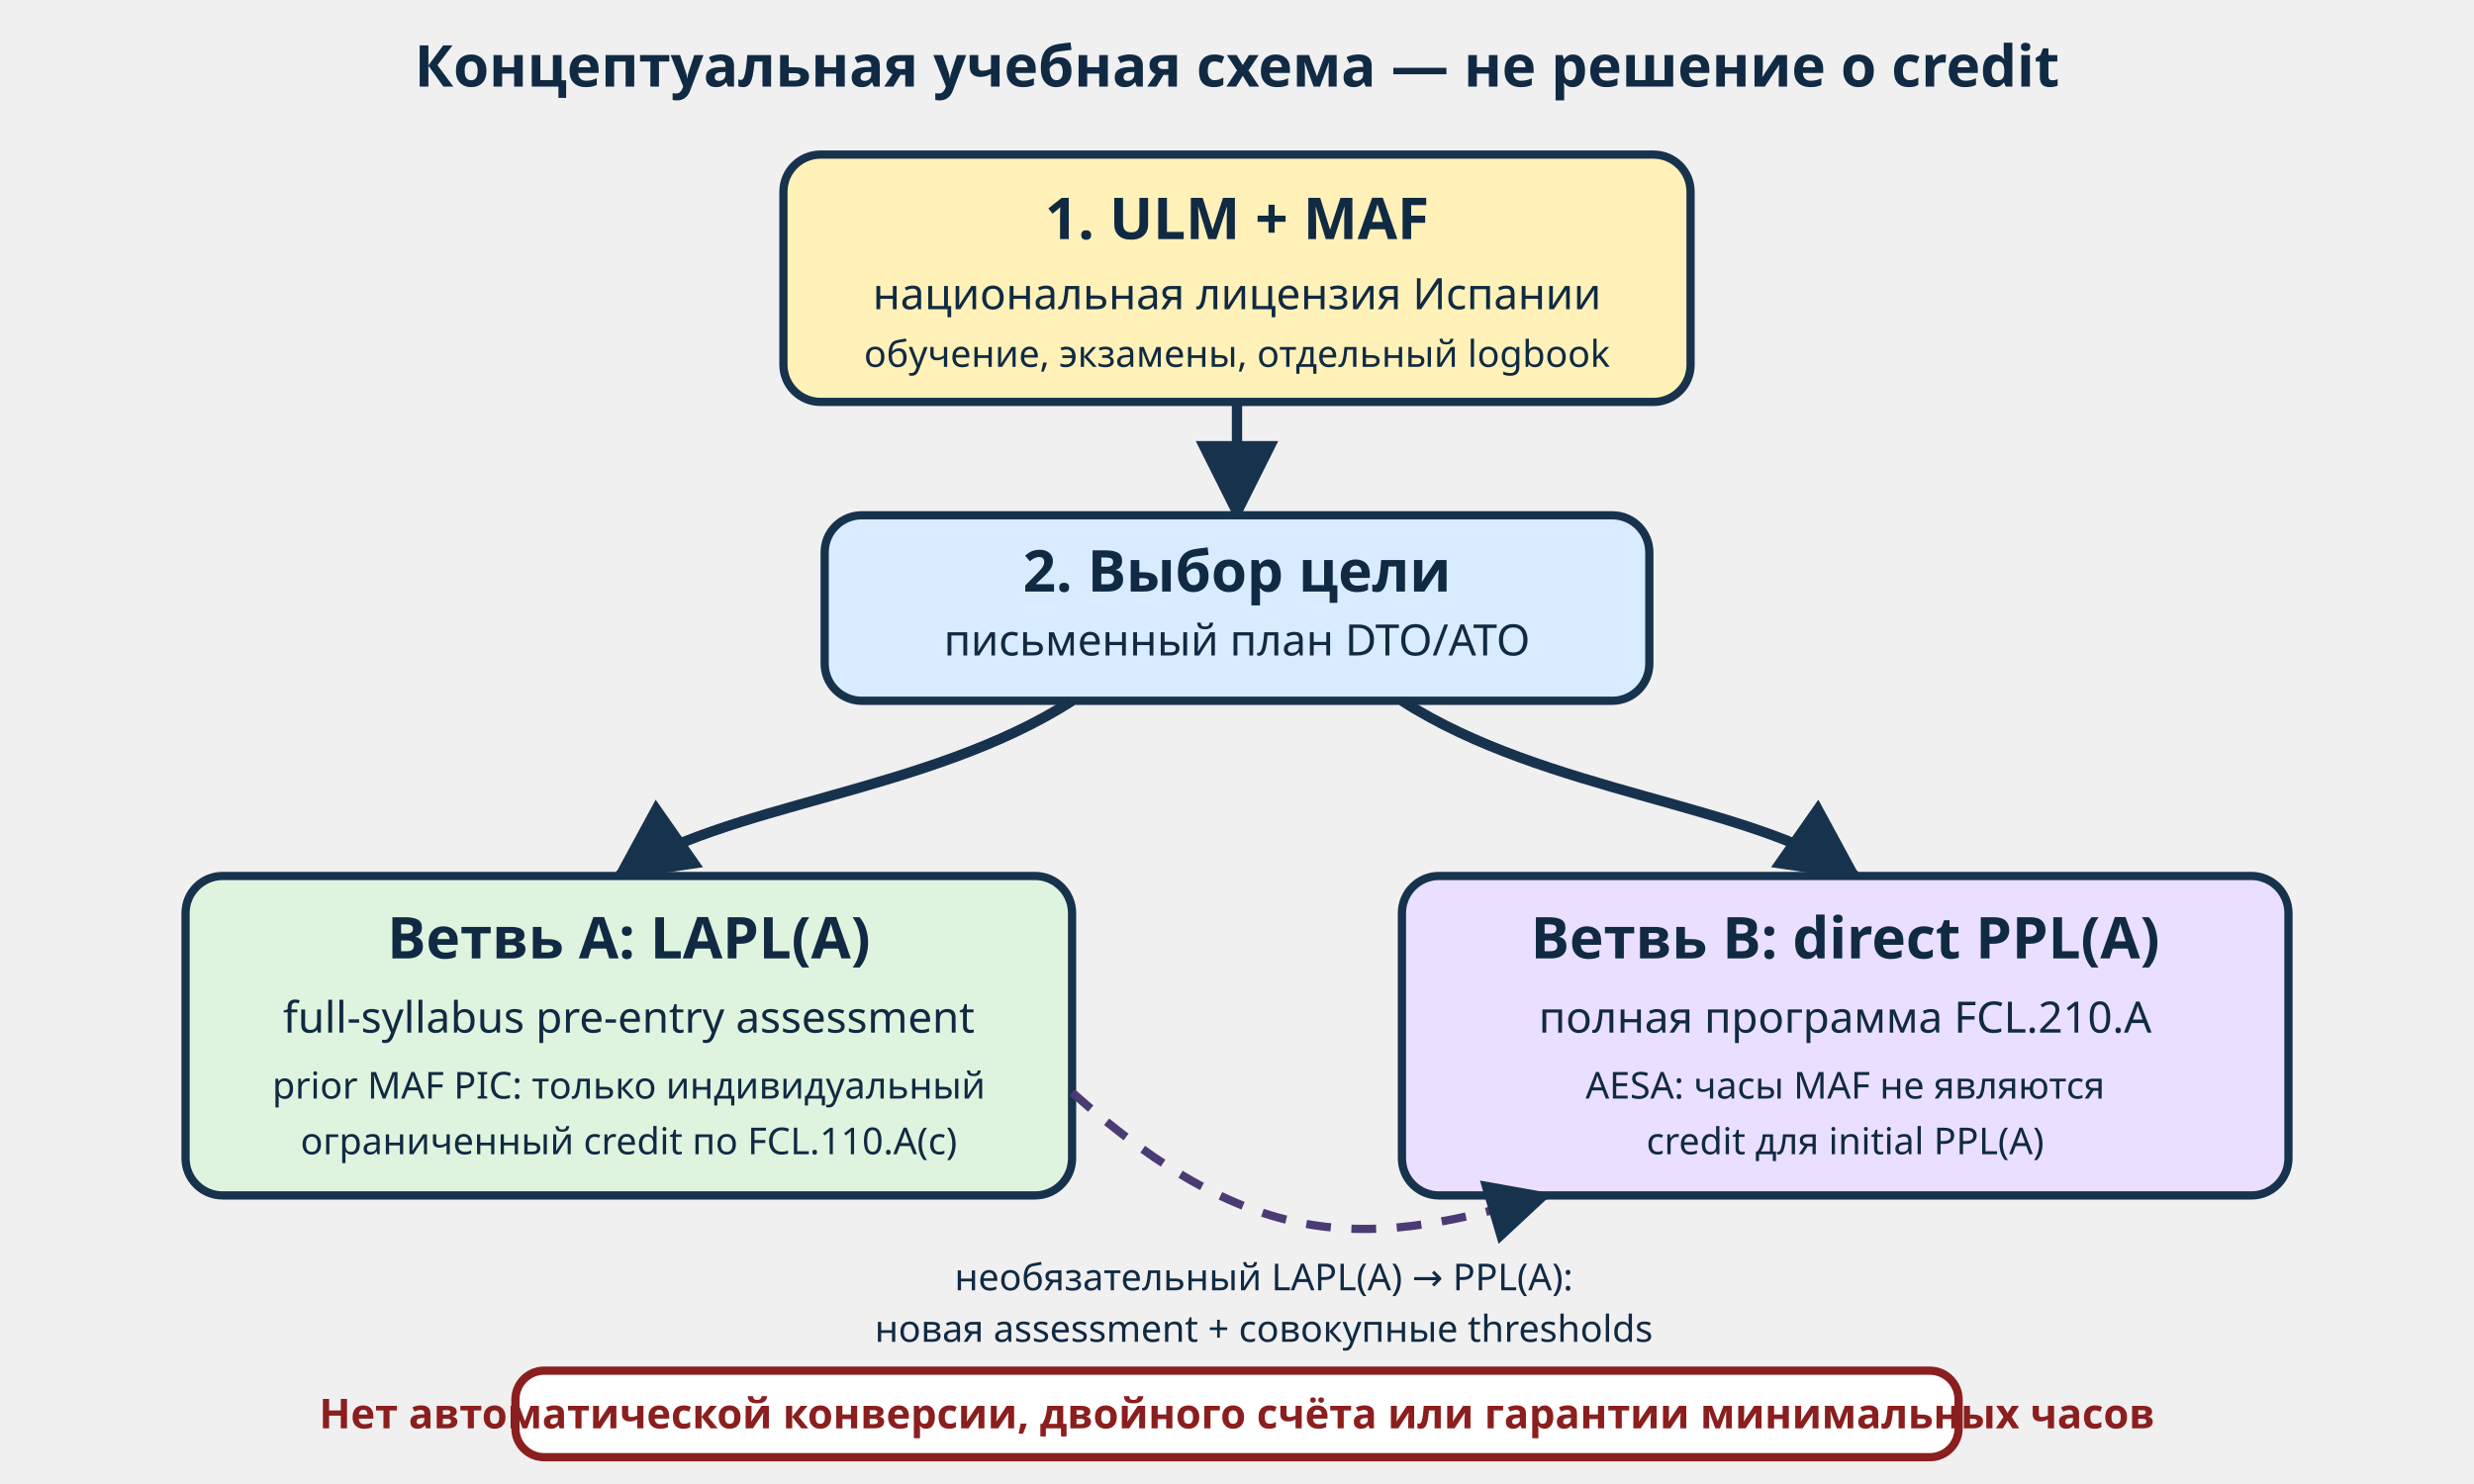
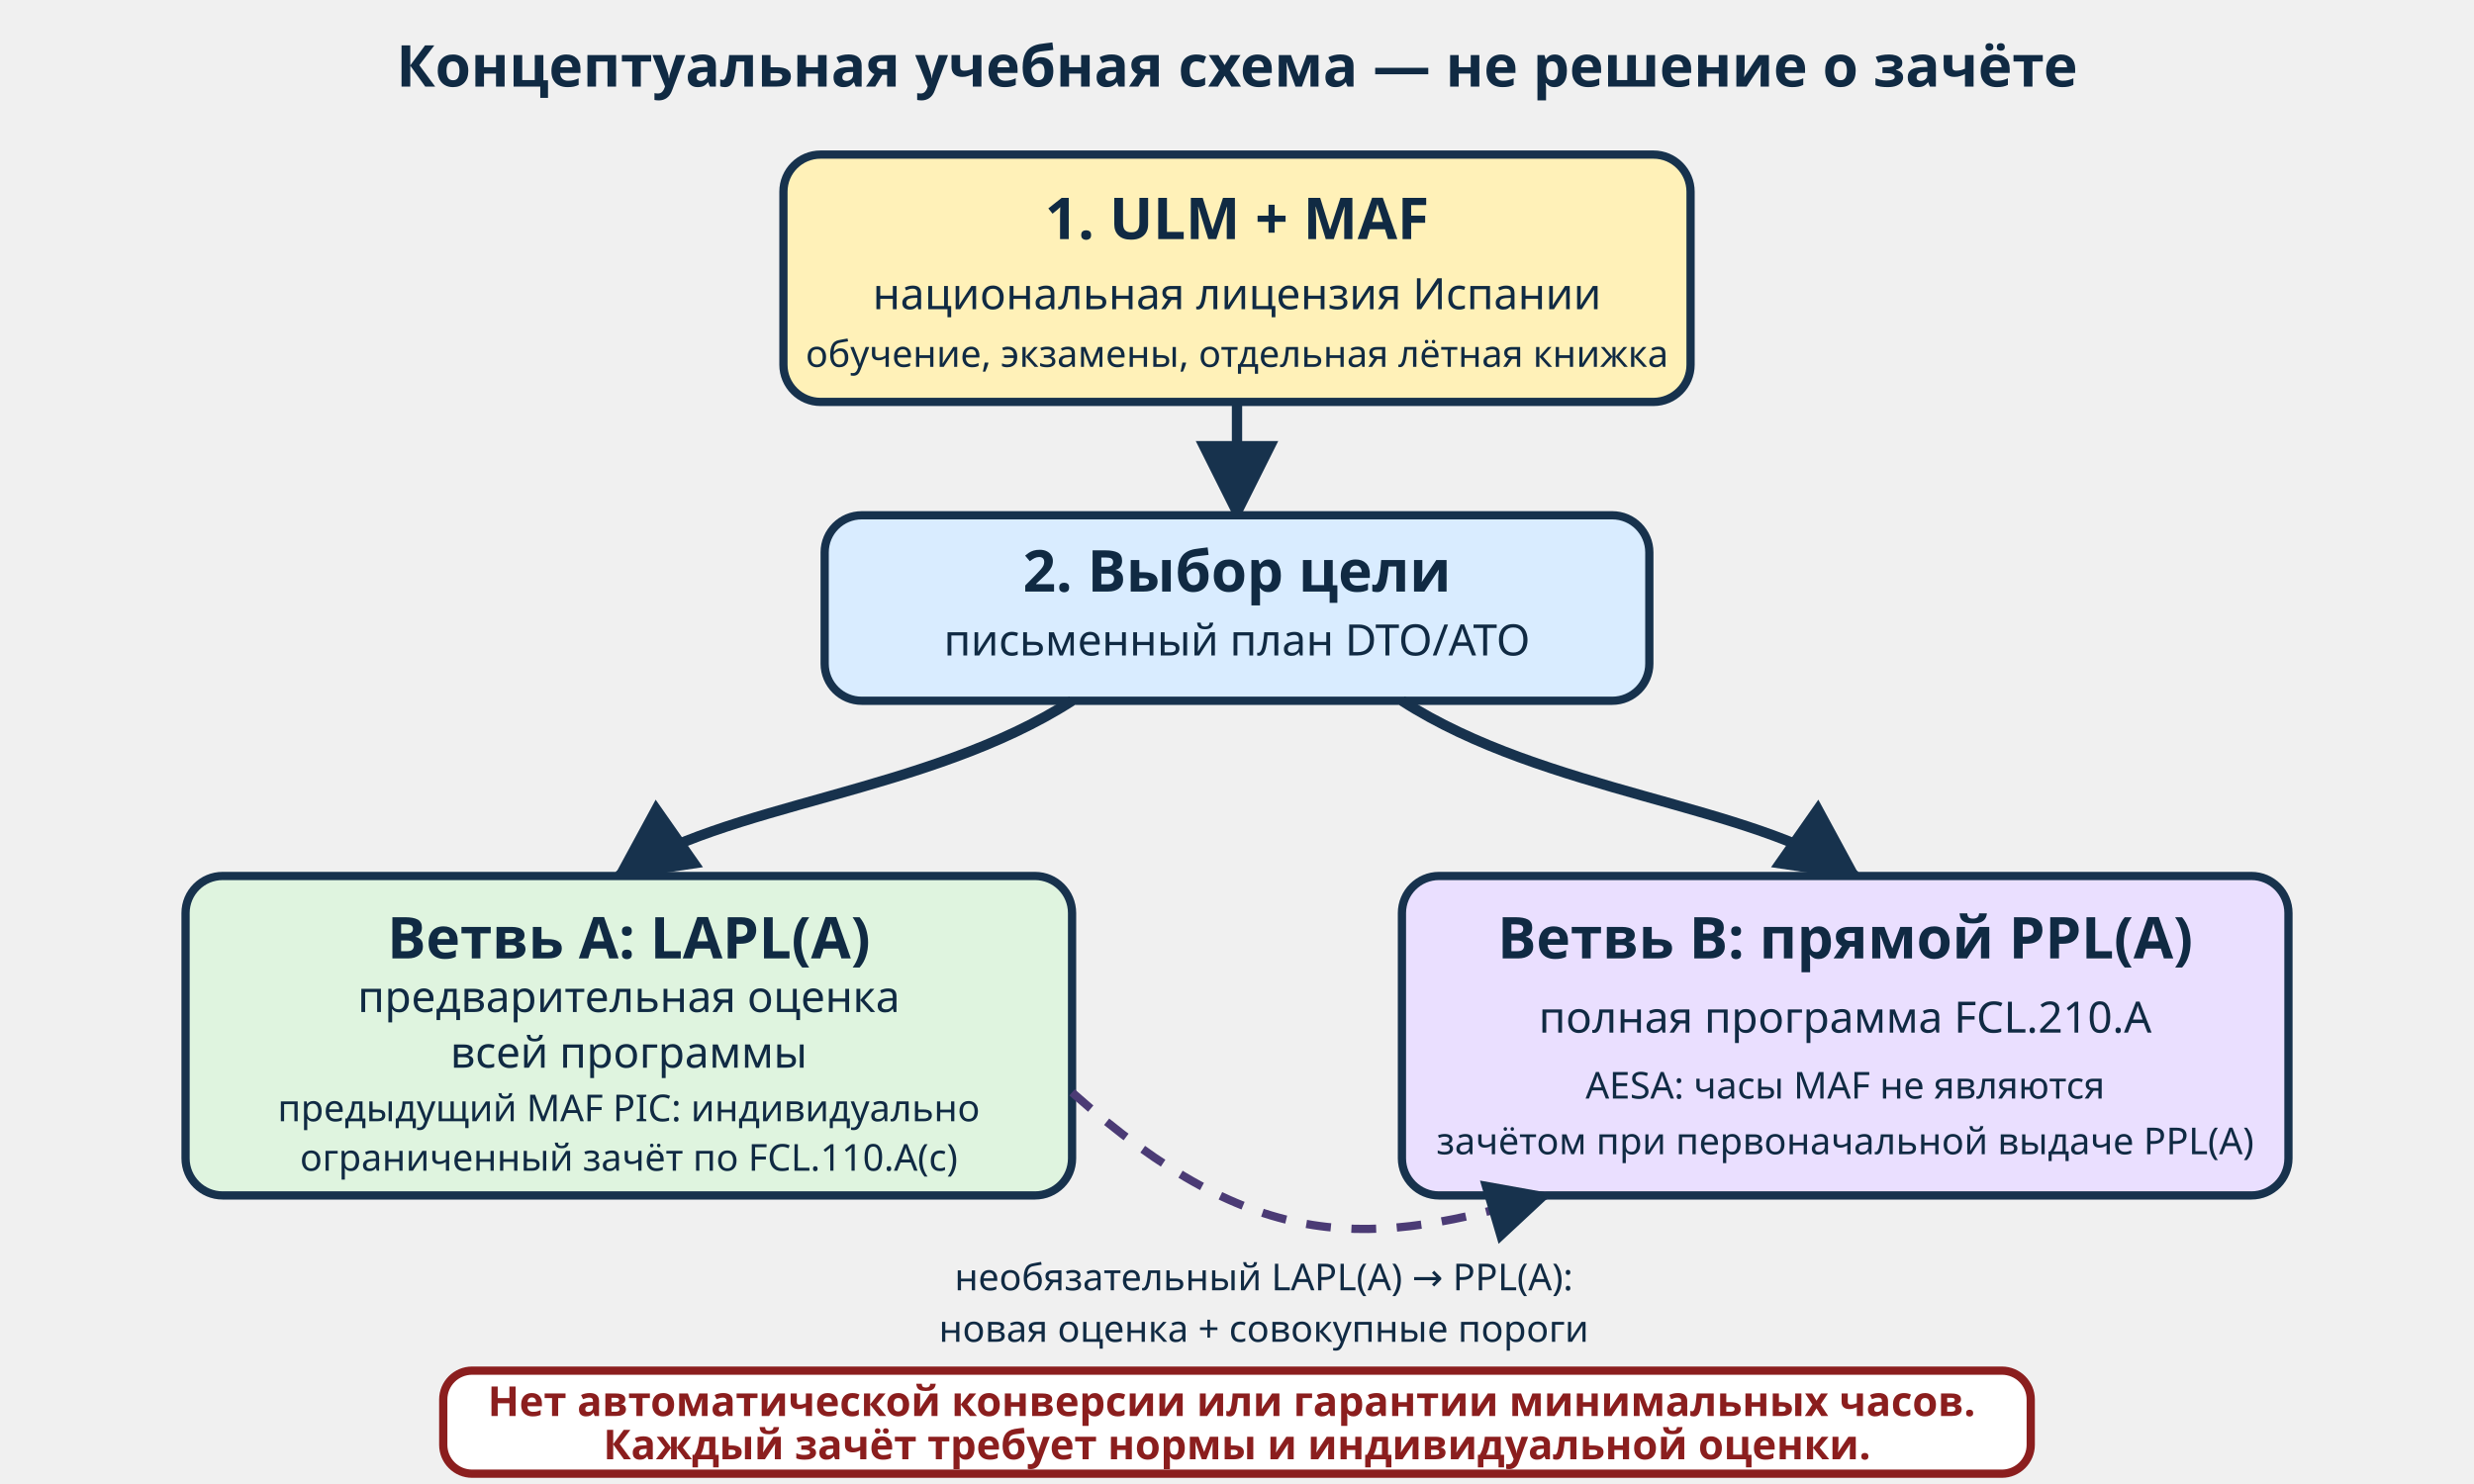
<svg xmlns="http://www.w3.org/2000/svg" viewBox="0 0 1200 720" role="img" aria-labelledby="roadmap-title roadmap-desc">
  <defs>
    <marker id="arrow" viewBox="0 0 10 10" refX="9" refY="5" markerWidth="8" markerHeight="8" orient="auto-start-reverse">
      <path d="M 0 0 L 10 5 L 0 10 z" fill="#17324d" />
    </marker>
    <style>
      .box { stroke: #17324d; stroke-width: 4; rx: 18; }
      .national { fill: #fff1b8; }
      .choice { fill: #d9ecff; }
      .lapl { fill: #dff4df; }
      .ppl { fill: #eadfff; }
      .warning { fill: #ffffff; stroke: #8b1e1e; stroke-width: 4; rx: 14; }
      .line { fill: none; stroke: #17324d; stroke-width: 5; marker-end: url(#arrow); }
      .dash { fill: none; stroke: #4b3b75; stroke-width: 4; stroke-dasharray: 12 10; marker-end: url(#arrow); }
      .title { font: 700 28px system-ui, sans-serif; fill: #102a43; text-anchor: middle; }
      .body { font: 21px system-ui, sans-serif; fill: #102a43; text-anchor: middle; }
      .small { font: 18px system-ui, sans-serif; fill: #102a43; text-anchor: middle; }
      .danger { font: 700 20px system-ui, sans-serif; fill: #8b1e1e; text-anchor: middle; }
    </style>
  </defs>
-   <text x="600" y="42" class="title">Концептуальная учебная схема — не решение о credit</text>
+   <text x="600" y="42" class="title">Концептуальная учебная схема — не решение о зачёте</text>
  <rect x="380" y="75" width="440" height="120" class="box national" />
  <text x="600" y="116" class="title">1. ULM + MAF</text>
  <text x="600" y="150" class="body">национальная лицензия Испании</text>
-   <text x="600" y="178" class="small">обучение, экзамены, отдельный logbook</text>
+   <text x="600" y="178" class="small">обучение, экзамены, отдельная лётная книжка</text>
  <path d="M 600 195 L 600 250" class="line" />
  <rect x="400" y="250" width="400" height="90" class="box choice" />
  <text x="600" y="287" class="title">2. Выбор цели</text>
  <text x="600" y="318" class="body">письменный план DTO/ATO</text>
  <path d="M 520 340 C 450 385 350 390 300 425" class="line" />
  <path d="M 680 340 C 750 385 850 390 900 425" class="line" />
  <rect x="90" y="425" width="430" height="155" class="box lapl" />
  <text x="305" y="465" class="title">Ветвь A: LAPL(A)</text>
-   <text x="305" y="501" class="body">full-syllabus pre-entry assessment</text>
-   <text x="305" y="533" class="small">prior MAF PIC: только индивидуальный</text>
-   <text x="305" y="560" class="small">ограниченный credit по FCL.110.A(c)</text>
+   <text x="305" y="491" class="body">предварительная оценка</text>
+   <text x="305" y="518" class="body">всей программы</text>
+   <text x="305" y="544" class="small">предыдущий MAF PIC: индивидуально</text>
+   <text x="305" y="568" class="small">ограниченный зачёт по FCL.110.A(c)</text>
  <rect x="680" y="425" width="430" height="155" class="box ppl" />
-   <text x="895" y="465" class="title">Ветвь B: direct PPL(A)</text>
+   <text x="895" y="465" class="title">Ветвь B: прямой PPL(A)</text>
  <text x="895" y="501" class="body">полная программа FCL.210.A</text>
  <text x="895" y="533" class="small">AESA: часы MAF не являются</text>
-   <text x="895" y="560" class="small">credit для initial PPL(A)</text>
+   <text x="895" y="560" class="small">зачётом при первоначальной выдаче PPL(A)</text>
  <path d="M 520 530 C 610 610 665 605 750 580" class="dash" />
  <text x="613" y="626" class="small">необязательный LAPL(A) → PPL(A):</text>
-   <text x="613" y="651" class="small">новая assessment + совокупные thresholds</text>
-   <rect x="250" y="665" width="700" height="42" class="warning" />
-   <text x="600" y="693" class="danger">Нет автоматической конверсии, двойного счёта или гарантии минимальных часов</text>
+   <text x="613" y="651" class="small">новая оценка + совокупные пороги</text>
+   <rect id="roadmap-warning-panel" data-bbox="215 665 770 50" x="215" y="665" width="770" height="50" class="warning" />
+   <text id="roadmap-warning-text" data-bbox="250 671 700 40" x="600" y="687" class="danger">
+     <tspan x="600" y="687">Нет автоматической конверсии или гарантии минимальных часов.</tspan>
+     <tspan x="600" y="708">Каждый зачёт требует нормы и индивидуальной оценки.</tspan>
+   </text>
</svg>
